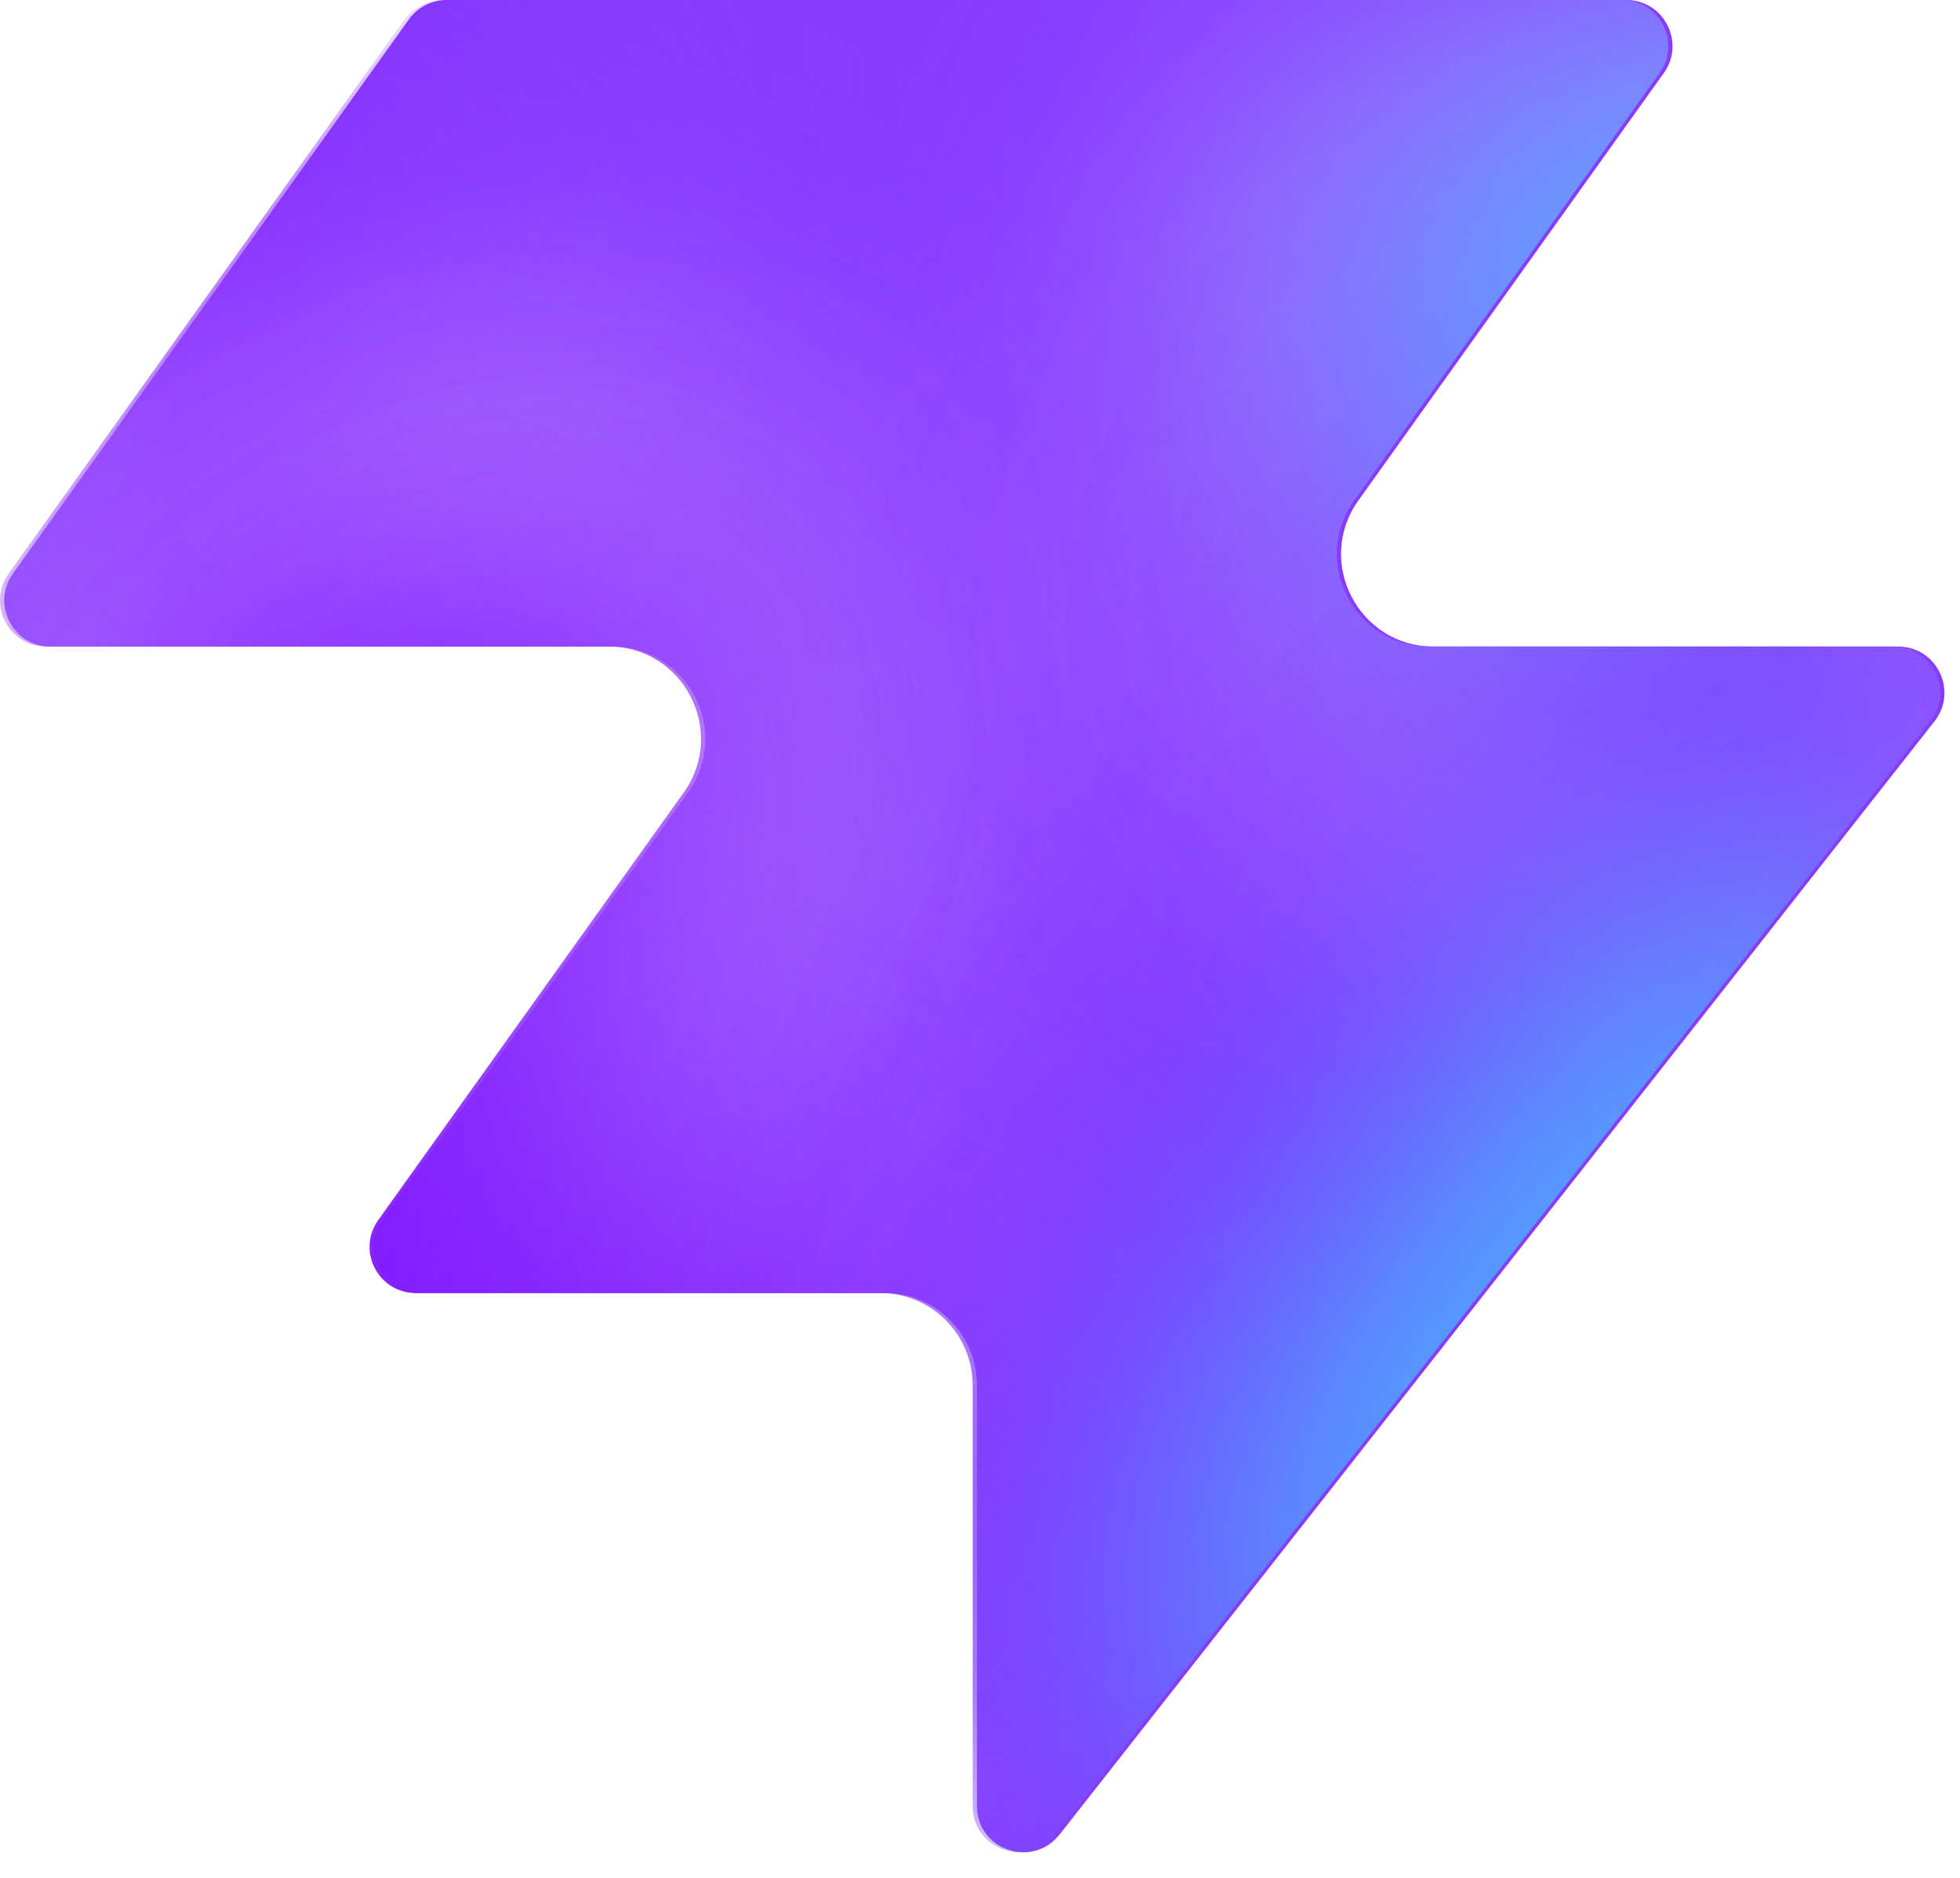
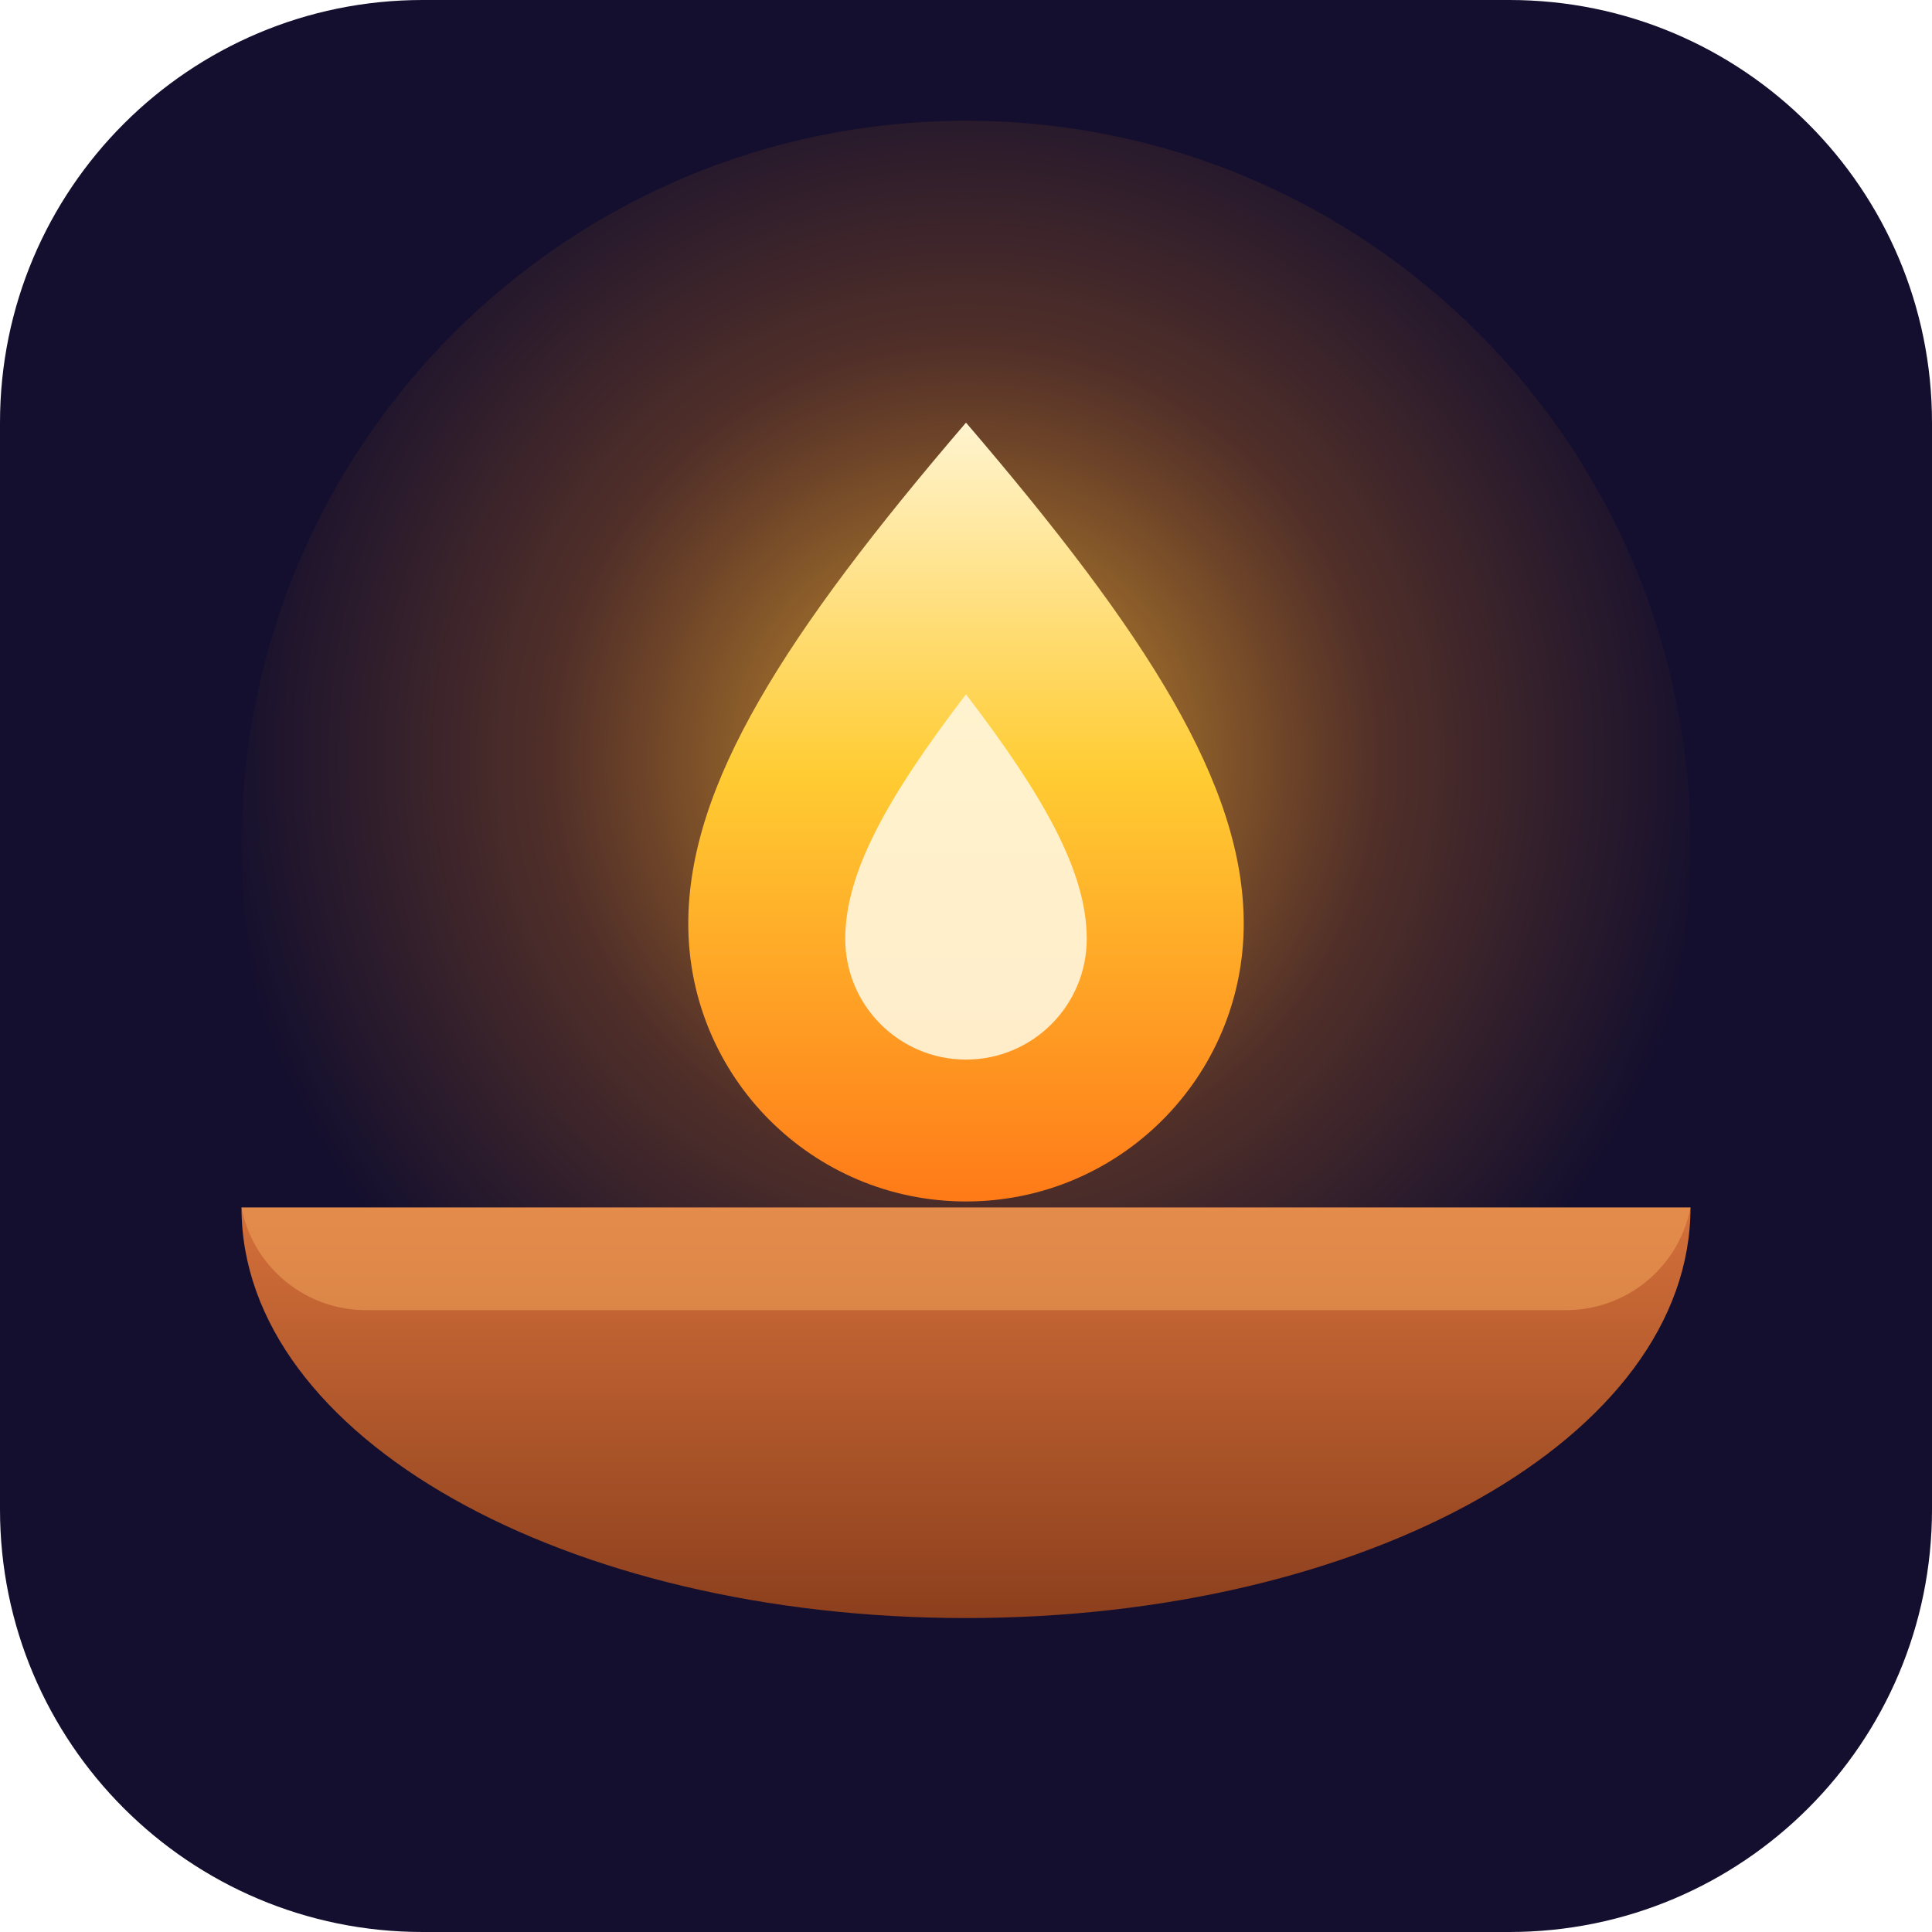
- <svg xmlns="http://www.w3.org/2000/svg" width="48" height="46" fill="none" viewBox="0 0 48 46">
-   <path fill="#863bff" d="M25.946 44.938c-.664.845-2.021.375-2.021-.698V33.937a2.26 2.26 0 0 0-2.262-2.262H10.287c-.92 0-1.456-1.04-.92-1.788l7.48-10.471c1.07-1.497 0-3.578-1.842-3.578H1.237c-.92 0-1.456-1.04-.92-1.788L10.013.474c.214-.297.556-.474.92-.474h28.894c.92 0 1.456 1.04.92 1.788l-7.48 10.471c-1.07 1.498 0 3.579 1.842 3.579h11.377c.943 0 1.473 1.088.89 1.83L25.947 44.94z" style="fill:#863bff;fill:color(display-p3 .525 .23 1);fill-opacity:1" />
-   <mask id="a" width="48" height="46" x="0" y="0" maskUnits="userSpaceOnUse" style="mask-type:alpha">
-     <path fill="#000" d="M25.842 44.938c-.664.844-2.021.375-2.021-.698V33.937a2.26 2.26 0 0 0-2.262-2.262H10.183c-.92 0-1.456-1.04-.92-1.788l7.48-10.471c1.07-1.498 0-3.579-1.842-3.579H1.133c-.92 0-1.456-1.04-.92-1.787L9.91.473c.214-.297.556-.474.92-.474h28.894c.92 0 1.456 1.04.92 1.788l-7.48 10.471c-1.07 1.498 0 3.578 1.842 3.578h11.377c.943 0 1.473 1.088.89 1.832L25.843 44.94z" style="fill:#000;fill-opacity:1" />
-   </mask>
-   <g mask="url(#a)">
-     <g filter="url(#b)">
-       <ellipse cx="5.508" cy="14.704" fill="#ede6ff" rx="5.508" ry="14.704" style="fill:#ede6ff;fill:color(display-p3 .927 .903 1);fill-opacity:1" transform="matrix(.00324 1 1 -.00324 -4.47 31.516)" />
-     </g>
-     <g filter="url(#c)">
-       <ellipse cx="10.399" cy="29.851" fill="#ede6ff" rx="10.399" ry="29.851" style="fill:#ede6ff;fill:color(display-p3 .927 .903 1);fill-opacity:1" transform="matrix(.00324 1 1 -.00324 -39.328 7.883)" />
-     </g>
-     <g filter="url(#d)">
-       <ellipse cx="5.508" cy="30.487" fill="#7e14ff" rx="5.508" ry="30.487" style="fill:#7e14ff;fill:color(display-p3 .492 .077 1);fill-opacity:1" transform="rotate(89.814 -25.913 -14.639)scale(1 -1)" />
-     </g>
-     <g filter="url(#e)">
-       <ellipse cx="5.508" cy="30.599" fill="#7e14ff" rx="5.508" ry="30.599" style="fill:#7e14ff;fill:color(display-p3 .492 .077 1);fill-opacity:1" transform="rotate(89.814 -32.644 -3.334)scale(1 -1)" />
-     </g>
-     <g filter="url(#f)">
-       <ellipse cx="5.508" cy="30.599" fill="#7e14ff" rx="5.508" ry="30.599" style="fill:#7e14ff;fill:color(display-p3 .492 .077 1);fill-opacity:1" transform="matrix(.00324 1 1 -.00324 -34.34 30.47)" />
-     </g>
-     <g filter="url(#g)">
-       <ellipse cx="14.072" cy="22.078" fill="#ede6ff" rx="14.072" ry="22.078" style="fill:#ede6ff;fill:color(display-p3 .927 .903 1);fill-opacity:1" transform="rotate(93.35 24.506 48.493)scale(-1 1)" />
-     </g>
-     <g filter="url(#h)">
-       <ellipse cx="3.47" cy="21.501" fill="#7e14ff" rx="3.47" ry="21.501" style="fill:#7e14ff;fill:color(display-p3 .492 .077 1);fill-opacity:1" transform="rotate(89.009 28.708 47.59)scale(-1 1)" />
-     </g>
-     <g filter="url(#i)">
-       <ellipse cx="3.47" cy="21.501" fill="#7e14ff" rx="3.47" ry="21.501" style="fill:#7e14ff;fill:color(display-p3 .492 .077 1);fill-opacity:1" transform="rotate(89.009 28.708 47.59)scale(-1 1)" />
-     </g>
-     <g filter="url(#j)">
-       <ellipse cx=".387" cy="8.972" fill="#7e14ff" rx="4.407" ry="29.108" style="fill:#7e14ff;fill:color(display-p3 .492 .077 1);fill-opacity:1" transform="rotate(39.51 .387 8.972)" />
-     </g>
-     <g filter="url(#k)">
-       <ellipse cx="47.523" cy="-6.092" fill="#7e14ff" rx="4.407" ry="29.108" style="fill:#7e14ff;fill:color(display-p3 .492 .077 1);fill-opacity:1" transform="rotate(37.892 47.523 -6.092)" />
-     </g>
-     <g filter="url(#l)">
-       <ellipse cx="41.412" cy="6.333" fill="#47bfff" rx="5.971" ry="9.665" style="fill:#47bfff;fill:color(display-p3 .28 .748 1);fill-opacity:1" transform="rotate(37.892 41.412 6.333)" />
-     </g>
-     <g filter="url(#m)">
-       <ellipse cx="-1.879" cy="38.332" fill="#7e14ff" rx="4.407" ry="29.108" style="fill:#7e14ff;fill:color(display-p3 .492 .077 1);fill-opacity:1" transform="rotate(37.892 -1.88 38.332)" />
-     </g>
-     <g filter="url(#n)">
-       <ellipse cx="-1.879" cy="38.332" fill="#7e14ff" rx="4.407" ry="29.108" style="fill:#7e14ff;fill:color(display-p3 .492 .077 1);fill-opacity:1" transform="rotate(37.892 -1.88 38.332)" />
-     </g>
-     <g filter="url(#o)">
-       <ellipse cx="35.651" cy="29.907" fill="#7e14ff" rx="4.407" ry="29.108" style="fill:#7e14ff;fill:color(display-p3 .492 .077 1);fill-opacity:1" transform="rotate(37.892 35.651 29.907)" />
-     </g>
-     <g filter="url(#p)">
-       <ellipse cx="38.418" cy="32.4" fill="#47bfff" rx="5.971" ry="15.297" style="fill:#47bfff;fill:color(display-p3 .28 .748 1);fill-opacity:1" transform="rotate(37.892 38.418 32.4)" />
-     </g>
-   </g>
+ <svg xmlns="http://www.w3.org/2000/svg" viewBox="0 0 64 64" width="64" height="64" role="img" aria-label="Lit diya">
  <defs>
-     <filter id="b" width="60.045" height="41.654" x="-19.77" y="16.149" color-interpolation-filters="sRGB" filterUnits="userSpaceOnUse">
-       <feFlood flood-opacity="0" result="BackgroundImageFix" />
-       <feBlend in="SourceGraphic" in2="BackgroundImageFix" result="shape" />
-       <feGaussianBlur result="effect1_foregroundBlur_2002_17158" stdDeviation="7.659" />
-     </filter>
-     <filter id="c" width="90.34" height="51.437" x="-54.613" y="-7.533" color-interpolation-filters="sRGB" filterUnits="userSpaceOnUse">
-       <feFlood flood-opacity="0" result="BackgroundImageFix" />
-       <feBlend in="SourceGraphic" in2="BackgroundImageFix" result="shape" />
-       <feGaussianBlur result="effect1_foregroundBlur_2002_17158" stdDeviation="7.659" />
-     </filter>
-     <filter id="d" width="79.355" height="29.4" x="-49.64" y="2.03" color-interpolation-filters="sRGB" filterUnits="userSpaceOnUse">
-       <feFlood flood-opacity="0" result="BackgroundImageFix" />
-       <feBlend in="SourceGraphic" in2="BackgroundImageFix" result="shape" />
-       <feGaussianBlur result="effect1_foregroundBlur_2002_17158" stdDeviation="4.596" />
-     </filter>
-     <filter id="e" width="79.579" height="29.4" x="-45.045" y="20.029" color-interpolation-filters="sRGB" filterUnits="userSpaceOnUse">
-       <feFlood flood-opacity="0" result="BackgroundImageFix" />
-       <feBlend in="SourceGraphic" in2="BackgroundImageFix" result="shape" />
-       <feGaussianBlur result="effect1_foregroundBlur_2002_17158" stdDeviation="4.596" />
-     </filter>
-     <filter id="f" width="79.579" height="29.4" x="-43.513" y="21.178" color-interpolation-filters="sRGB" filterUnits="userSpaceOnUse">
-       <feFlood flood-opacity="0" result="BackgroundImageFix" />
-       <feBlend in="SourceGraphic" in2="BackgroundImageFix" result="shape" />
-       <feGaussianBlur result="effect1_foregroundBlur_2002_17158" stdDeviation="4.596" />
-     </filter>
-     <filter id="g" width="74.749" height="58.852" x="15.756" y="-17.901" color-interpolation-filters="sRGB" filterUnits="userSpaceOnUse">
-       <feFlood flood-opacity="0" result="BackgroundImageFix" />
-       <feBlend in="SourceGraphic" in2="BackgroundImageFix" result="shape" />
-       <feGaussianBlur result="effect1_foregroundBlur_2002_17158" stdDeviation="7.659" />
-     </filter>
-     <filter id="h" width="61.377" height="25.362" x="23.548" y="2.284" color-interpolation-filters="sRGB" filterUnits="userSpaceOnUse">
-       <feFlood flood-opacity="0" result="BackgroundImageFix" />
-       <feBlend in="SourceGraphic" in2="BackgroundImageFix" result="shape" />
-       <feGaussianBlur result="effect1_foregroundBlur_2002_17158" stdDeviation="4.596" />
-     </filter>
-     <filter id="i" width="61.377" height="25.362" x="23.548" y="2.284" color-interpolation-filters="sRGB" filterUnits="userSpaceOnUse">
-       <feFlood flood-opacity="0" result="BackgroundImageFix" />
-       <feBlend in="SourceGraphic" in2="BackgroundImageFix" result="shape" />
-       <feGaussianBlur result="effect1_foregroundBlur_2002_17158" stdDeviation="4.596" />
-     </filter>
-     <filter id="j" width="56.045" height="63.649" x="-27.636" y="-22.853" color-interpolation-filters="sRGB" filterUnits="userSpaceOnUse">
-       <feFlood flood-opacity="0" result="BackgroundImageFix" />
-       <feBlend in="SourceGraphic" in2="BackgroundImageFix" result="shape" />
-       <feGaussianBlur result="effect1_foregroundBlur_2002_17158" stdDeviation="4.596" />
-     </filter>
-     <filter id="k" width="54.814" height="64.646" x="20.116" y="-38.415" color-interpolation-filters="sRGB" filterUnits="userSpaceOnUse">
-       <feFlood flood-opacity="0" result="BackgroundImageFix" />
-       <feBlend in="SourceGraphic" in2="BackgroundImageFix" result="shape" />
-       <feGaussianBlur result="effect1_foregroundBlur_2002_17158" stdDeviation="4.596" />
-     </filter>
-     <filter id="l" width="33.541" height="35.313" x="24.641" y="-11.323" color-interpolation-filters="sRGB" filterUnits="userSpaceOnUse">
-       <feFlood flood-opacity="0" result="BackgroundImageFix" />
-       <feBlend in="SourceGraphic" in2="BackgroundImageFix" result="shape" />
-       <feGaussianBlur result="effect1_foregroundBlur_2002_17158" stdDeviation="4.596" />
-     </filter>
-     <filter id="m" width="54.814" height="64.646" x="-29.286" y="6.009" color-interpolation-filters="sRGB" filterUnits="userSpaceOnUse">
-       <feFlood flood-opacity="0" result="BackgroundImageFix" />
-       <feBlend in="SourceGraphic" in2="BackgroundImageFix" result="shape" />
-       <feGaussianBlur result="effect1_foregroundBlur_2002_17158" stdDeviation="4.596" />
-     </filter>
-     <filter id="n" width="54.814" height="64.646" x="-29.286" y="6.009" color-interpolation-filters="sRGB" filterUnits="userSpaceOnUse">
-       <feFlood flood-opacity="0" result="BackgroundImageFix" />
-       <feBlend in="SourceGraphic" in2="BackgroundImageFix" result="shape" />
-       <feGaussianBlur result="effect1_foregroundBlur_2002_17158" stdDeviation="4.596" />
-     </filter>
-     <filter id="o" width="54.814" height="64.646" x="8.244" y="-2.416" color-interpolation-filters="sRGB" filterUnits="userSpaceOnUse">
-       <feFlood flood-opacity="0" result="BackgroundImageFix" />
-       <feBlend in="SourceGraphic" in2="BackgroundImageFix" result="shape" />
-       <feGaussianBlur result="effect1_foregroundBlur_2002_17158" stdDeviation="4.596" />
-     </filter>
-     <filter id="p" width="39.409" height="43.623" x="18.713" y="10.588" color-interpolation-filters="sRGB" filterUnits="userSpaceOnUse">
-       <feFlood flood-opacity="0" result="BackgroundImageFix" />
-       <feBlend in="SourceGraphic" in2="BackgroundImageFix" result="shape" />
-       <feGaussianBlur result="effect1_foregroundBlur_2002_17158" stdDeviation="4.596" />
-     </filter>
+     <radialGradient id="d-glow" cx="50%" cy="44%" r="52%">
+       <stop offset="0%" stop-color="#ffcc33" stop-opacity=".8" />
+       <stop offset="55%" stop-color="#ff8c1a" stop-opacity=".26" />
+       <stop offset="100%" stop-color="#ff8c1a" stop-opacity="0" />
+     </radialGradient>
+     <linearGradient id="d-flame" x1="50%" y1="0%" x2="50%" y2="100%">
+       <stop offset="0%" stop-color="#fff4d0" />
+       <stop offset="45%" stop-color="#ffcc33" />
+       <stop offset="100%" stop-color="#ff7a18" />
+     </linearGradient>
+     <linearGradient id="d-bowl" x1="0%" y1="0%" x2="0%" y2="100%">
+       <stop offset="0%" stop-color="#d4703a" />
+       <stop offset="100%" stop-color="#8c3f1d" />
+     </linearGradient>
  </defs>
+   <rect width="64" height="64" rx="14" fill="#140f2e" />
+   <circle cx="32" cy="28" r="24" fill="url(#d-glow)" />
+   <path d="M32 14c6 7 9.2 12 9.2 16.6A9.2 9.2 0 0 1 22.8 30.6C22.8 26 26 21 32 14z" fill="url(#d-flame)" />
+   <path d="M32 23c2.6 3.4 4 5.9 4 8.1a4 4 0 0 1-8 0c0-2.2 1.4-4.7 4-8.1z" fill="#fff6dd" opacity=".9" />
+   <path d="M8 40h48c0 7.6-10.7 13.6-24 13.6S8 47.6 8 40z" fill="url(#d-bowl)" />
+   <path d="M8 40h48a4.2 4.2 0 0 1-4.2 3.4H12.2A4.2 4.2 0 0 1 8 40z" fill="#f0a35a" opacity=".55" />
</svg>
